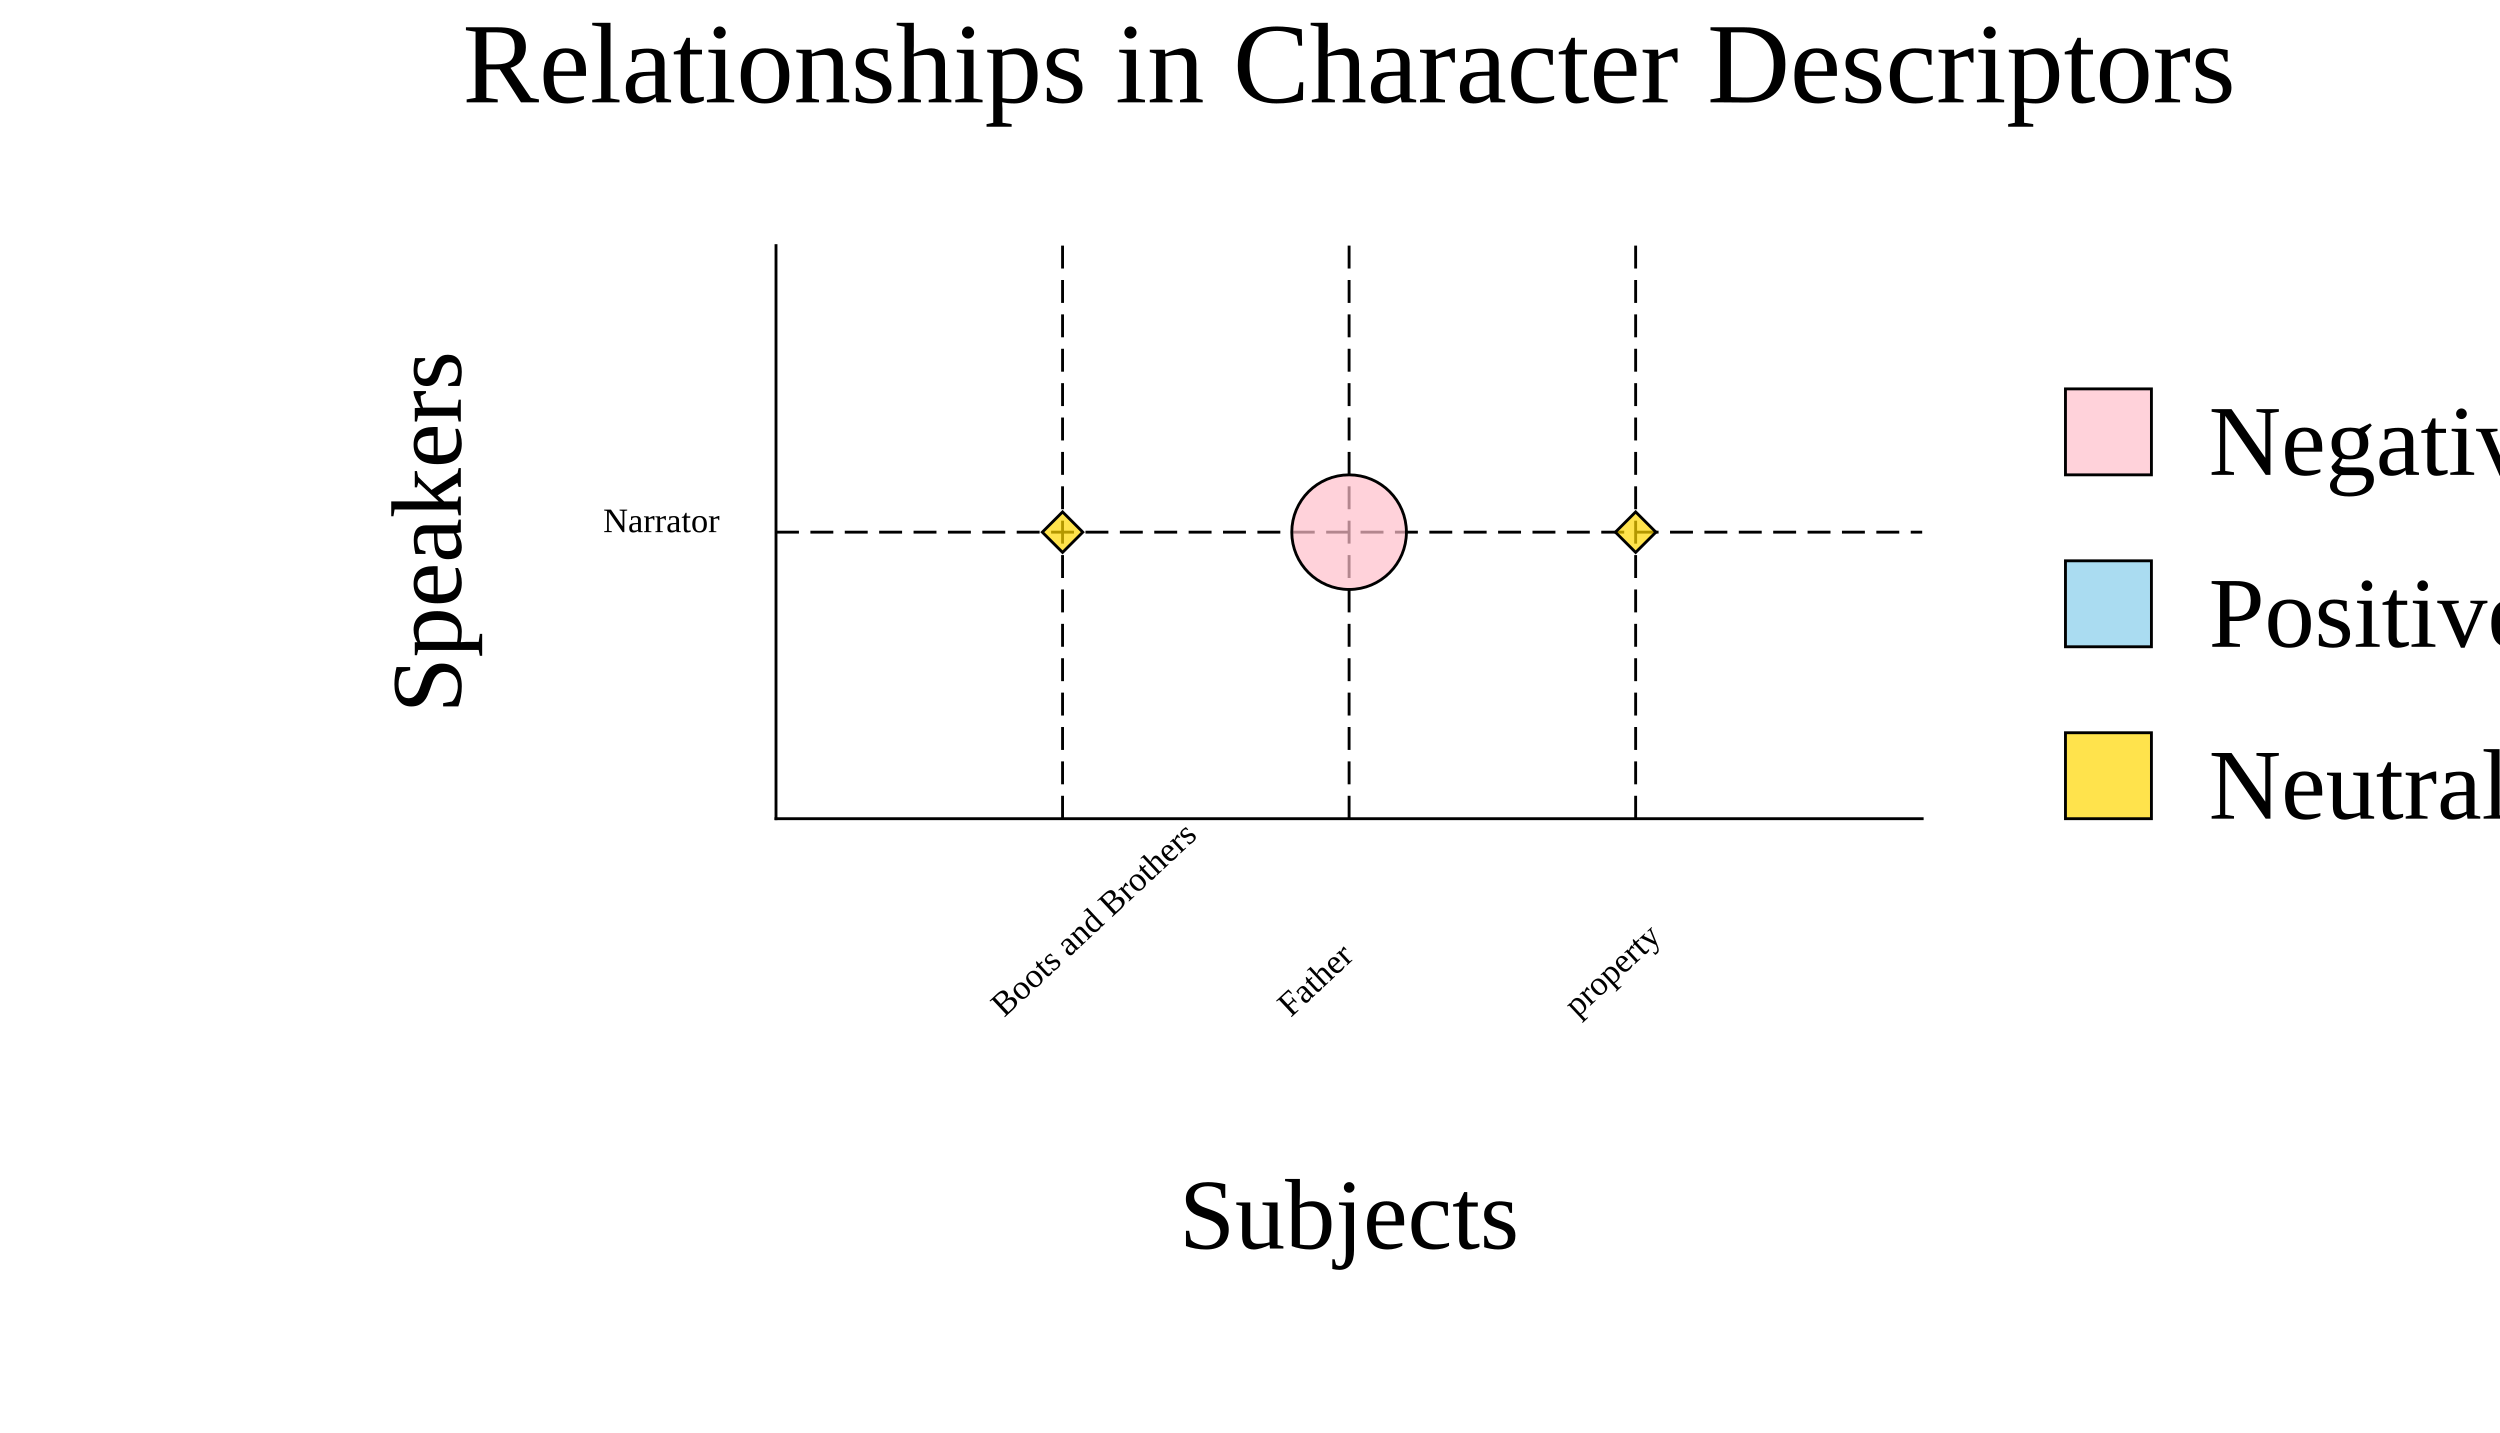
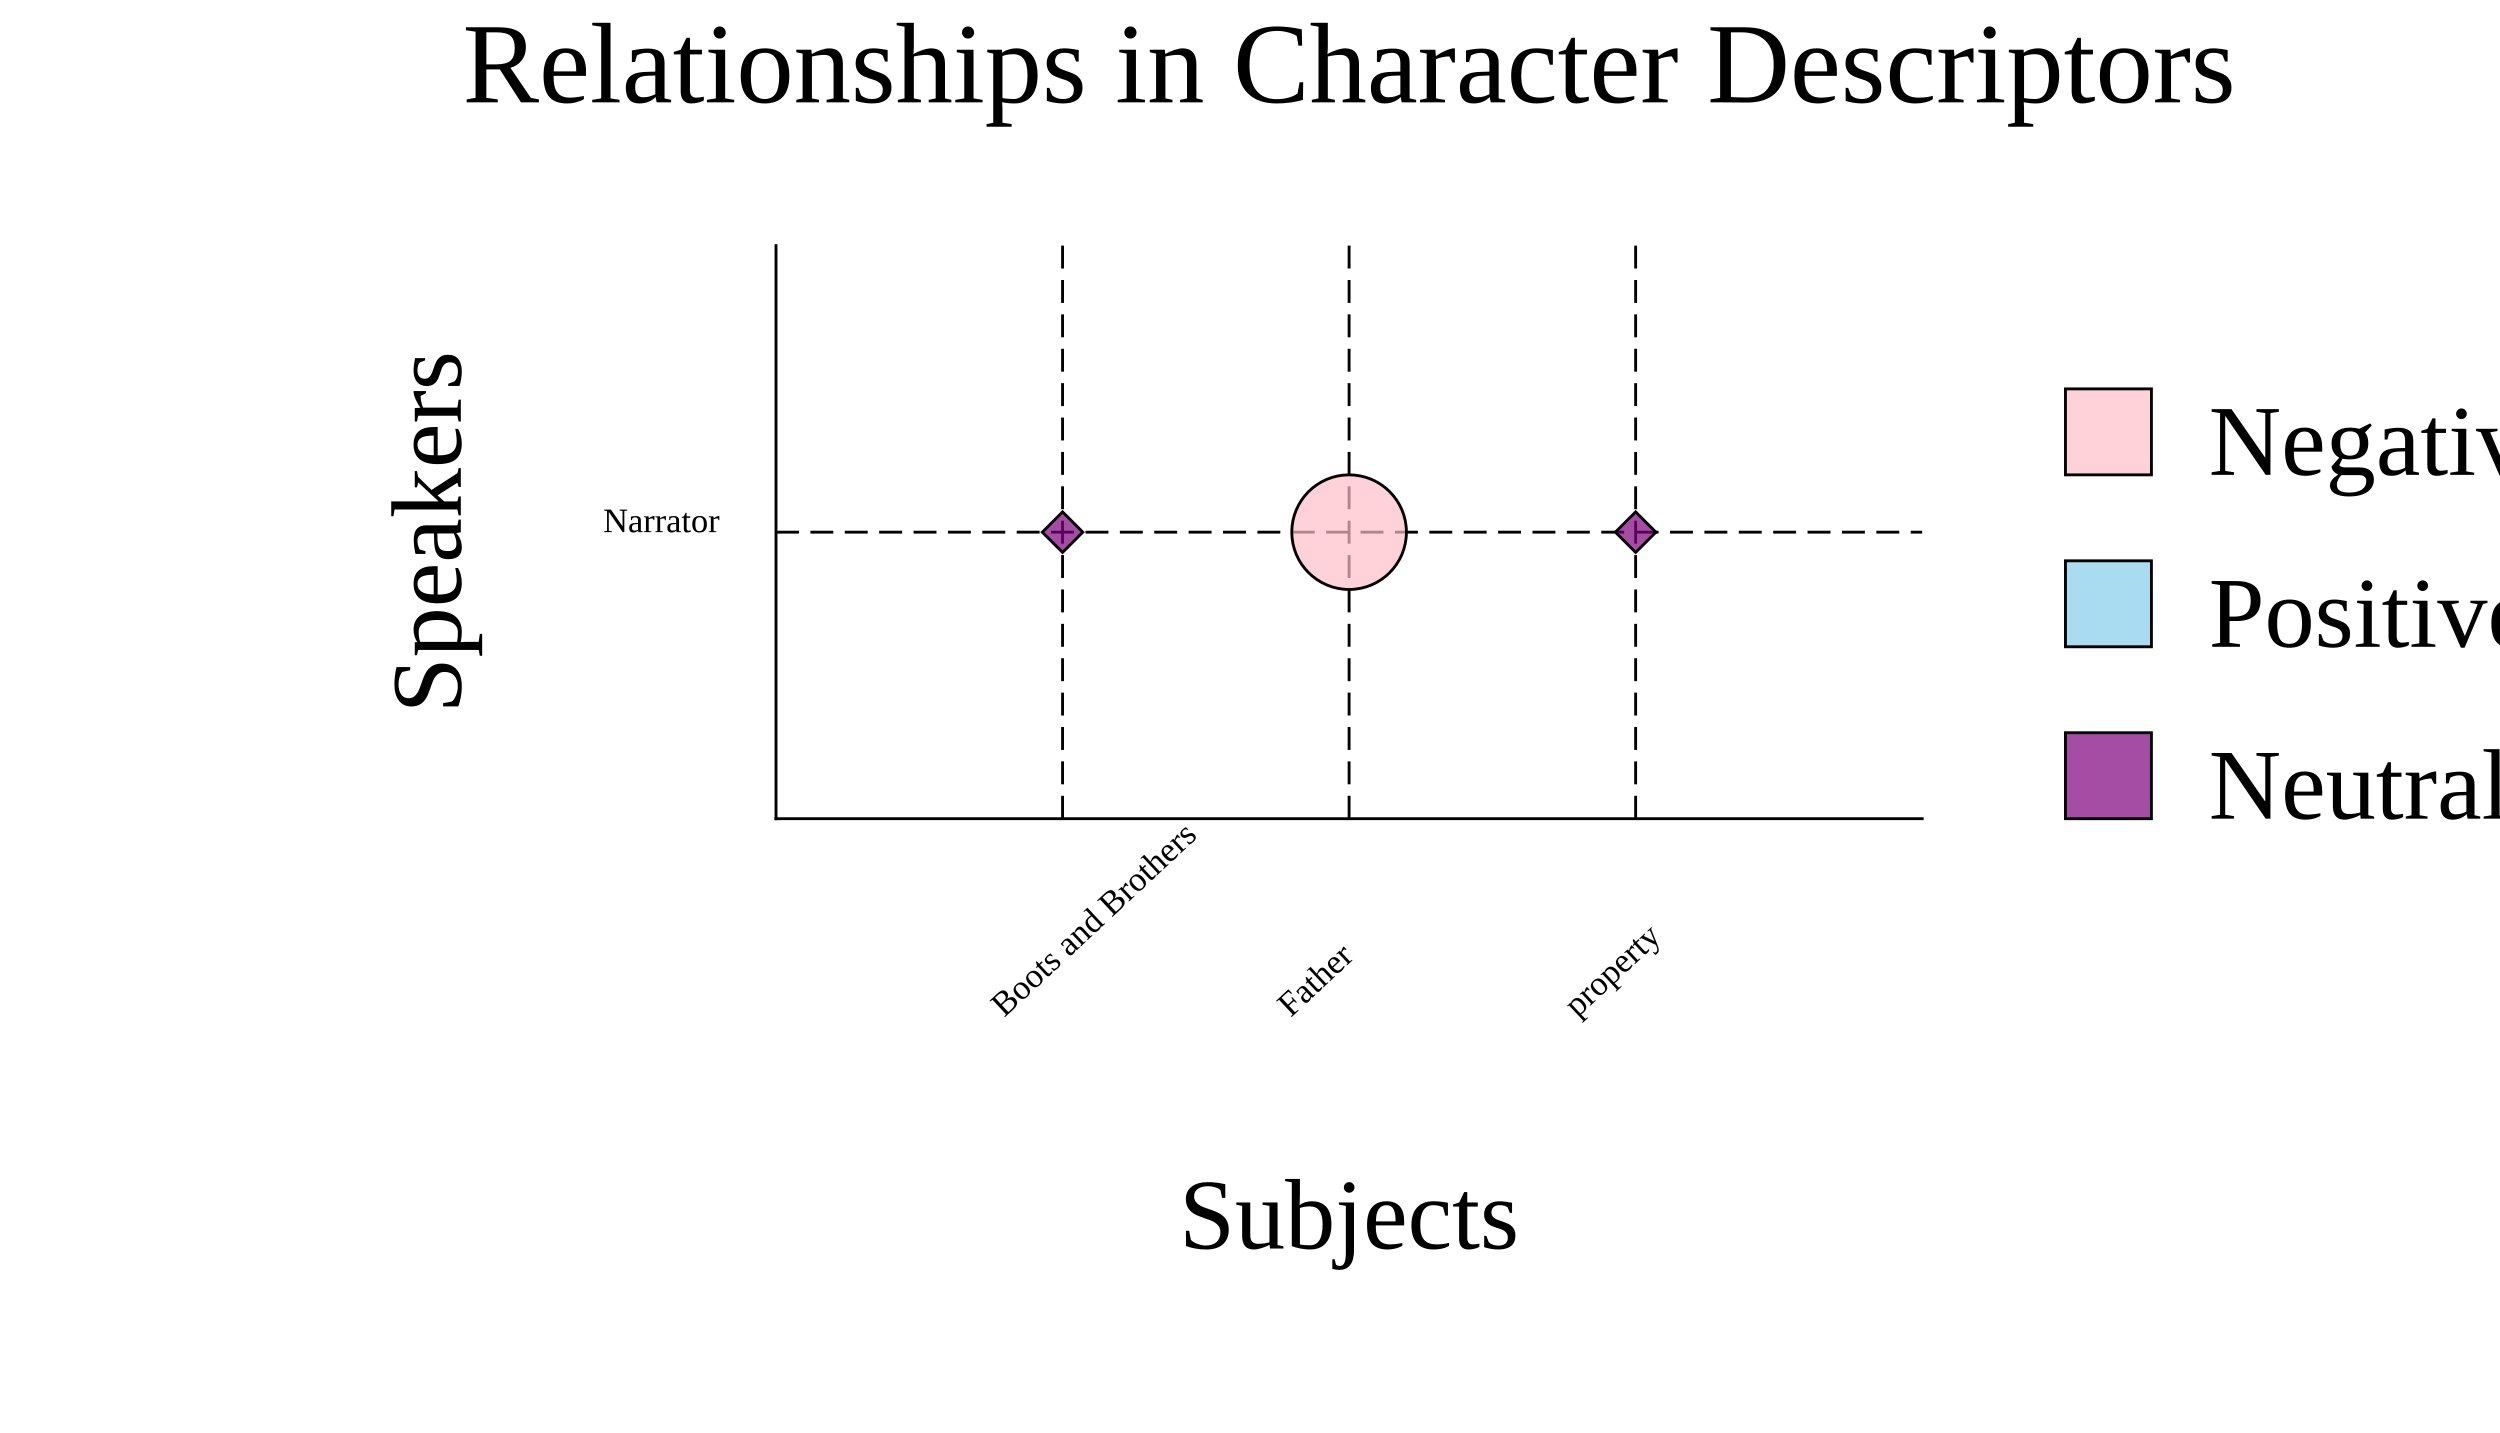
<svg xmlns="http://www.w3.org/2000/svg" height="350" width="100%">
  <g transform="translate(150, 200) scale(.7)">
    <line x1="0" x2="400" y1="0" y2="0" stroke="black" stroke-width="1" stroke-linecap="square" />
    <line x1="0" x2="0" y1="0" y2="-200" stroke="black" stroke-width="1" stroke-linecap="square" />
    <text x="100" y="20" text-anchor="middle" transform="rotate(227, 100, 45)" writing-mode="tb">Boots and Brothers</text>
    <line x1="100" x2="100" y1="0" y2="-200" stroke="black" stroke-dasharray="8 4" stroke-width="1" />
    <text x="200" y="20" text-anchor="middle" transform="rotate(227, 200, 45)" writing-mode="tb">Father</text>
    <line x1="200" x2="200" y1="0" y2="-200" stroke="black" stroke-dasharray="8 4" stroke-width="1" />
    <text x="300" y="20" text-anchor="middle" transform="rotate(227, 300, 45)" writing-mode="tb">property</text>
    <line x1="300" x2="300" y1="0" y2="-200" stroke="black" stroke-dasharray="8 4" stroke-width="1" />
    <text x="-40" y="-100" text-anchor="middle">Narrator</text>
    <line x1="0" x2="400" y1="-100" y2="-100" stroke="black" stroke-dasharray="8 4" stroke-width="1" />
    <text x="200" y="-250" font-size="40" text-anchor="middle">
                        Relationships in Character Descriptors 
                    </text>
    <text x="-110" y="-100" font-size="35" transform="rotate(-90 -110, -100)" text-anchor="middle">
                        Speakers </text>
    <text x="200" y="150" font-size="35" text-anchor="middle">
                        Subjects </text>
    <rect x="450" y="-90" width="30" height="30" fill-opacity="0.7" fill="skyblue" stroke="black" />
    <rect x="450" y="-150" width="30" height="30" fill-opacity="0.7" fill="pink" stroke="black" />
-     <rect x="450" y="-30" width="30" height="30" fill-opacity="0.7" fill="gold" stroke="black" />
+     <rect x="450" y="-30" width="30" height="30" fill-opacity="0.7" fill="purple" stroke="black" />
    <text x="500" y="-60" font-size="35" text-anchor="start">Positive</text>
    <text x="500" y="-120" font-size="35" text-anchor="start">Negative</text>
    <text x="500" y="-0" font-size="35" text-anchor="start">Neutral</text>
-     <rect x="95" y="-105" width="10" height="10" fill="gold" fill-opacity=".7" stroke="black" transform="rotate(45 100, -100)" />
+     <rect x="95" y="-105" width="10" height="10" fill="purple" fill-opacity=".7" stroke="black" transform="rotate(45 100, -100)" />
    <circle cx="100" cy="-100" r="0" fill="pink" fill-opacity=".7" stroke="black" />
    <circle cx="200" cy="-100" r="20" fill="pink" fill-opacity=".7" stroke="black" />
-     <rect x="295" y="-105" width="10" height="10" fill="gold" fill-opacity=".7" stroke="black" transform="rotate(45 300, -100)" />
+     <rect x="295" y="-105" width="10" height="10" fill="purple" fill-opacity=".7" stroke="black" transform="rotate(45 300, -100)" />
    <circle cx="300" cy="-100" r="0" fill="pink" fill-opacity=".7" stroke="black" />
  </g>
</svg>
